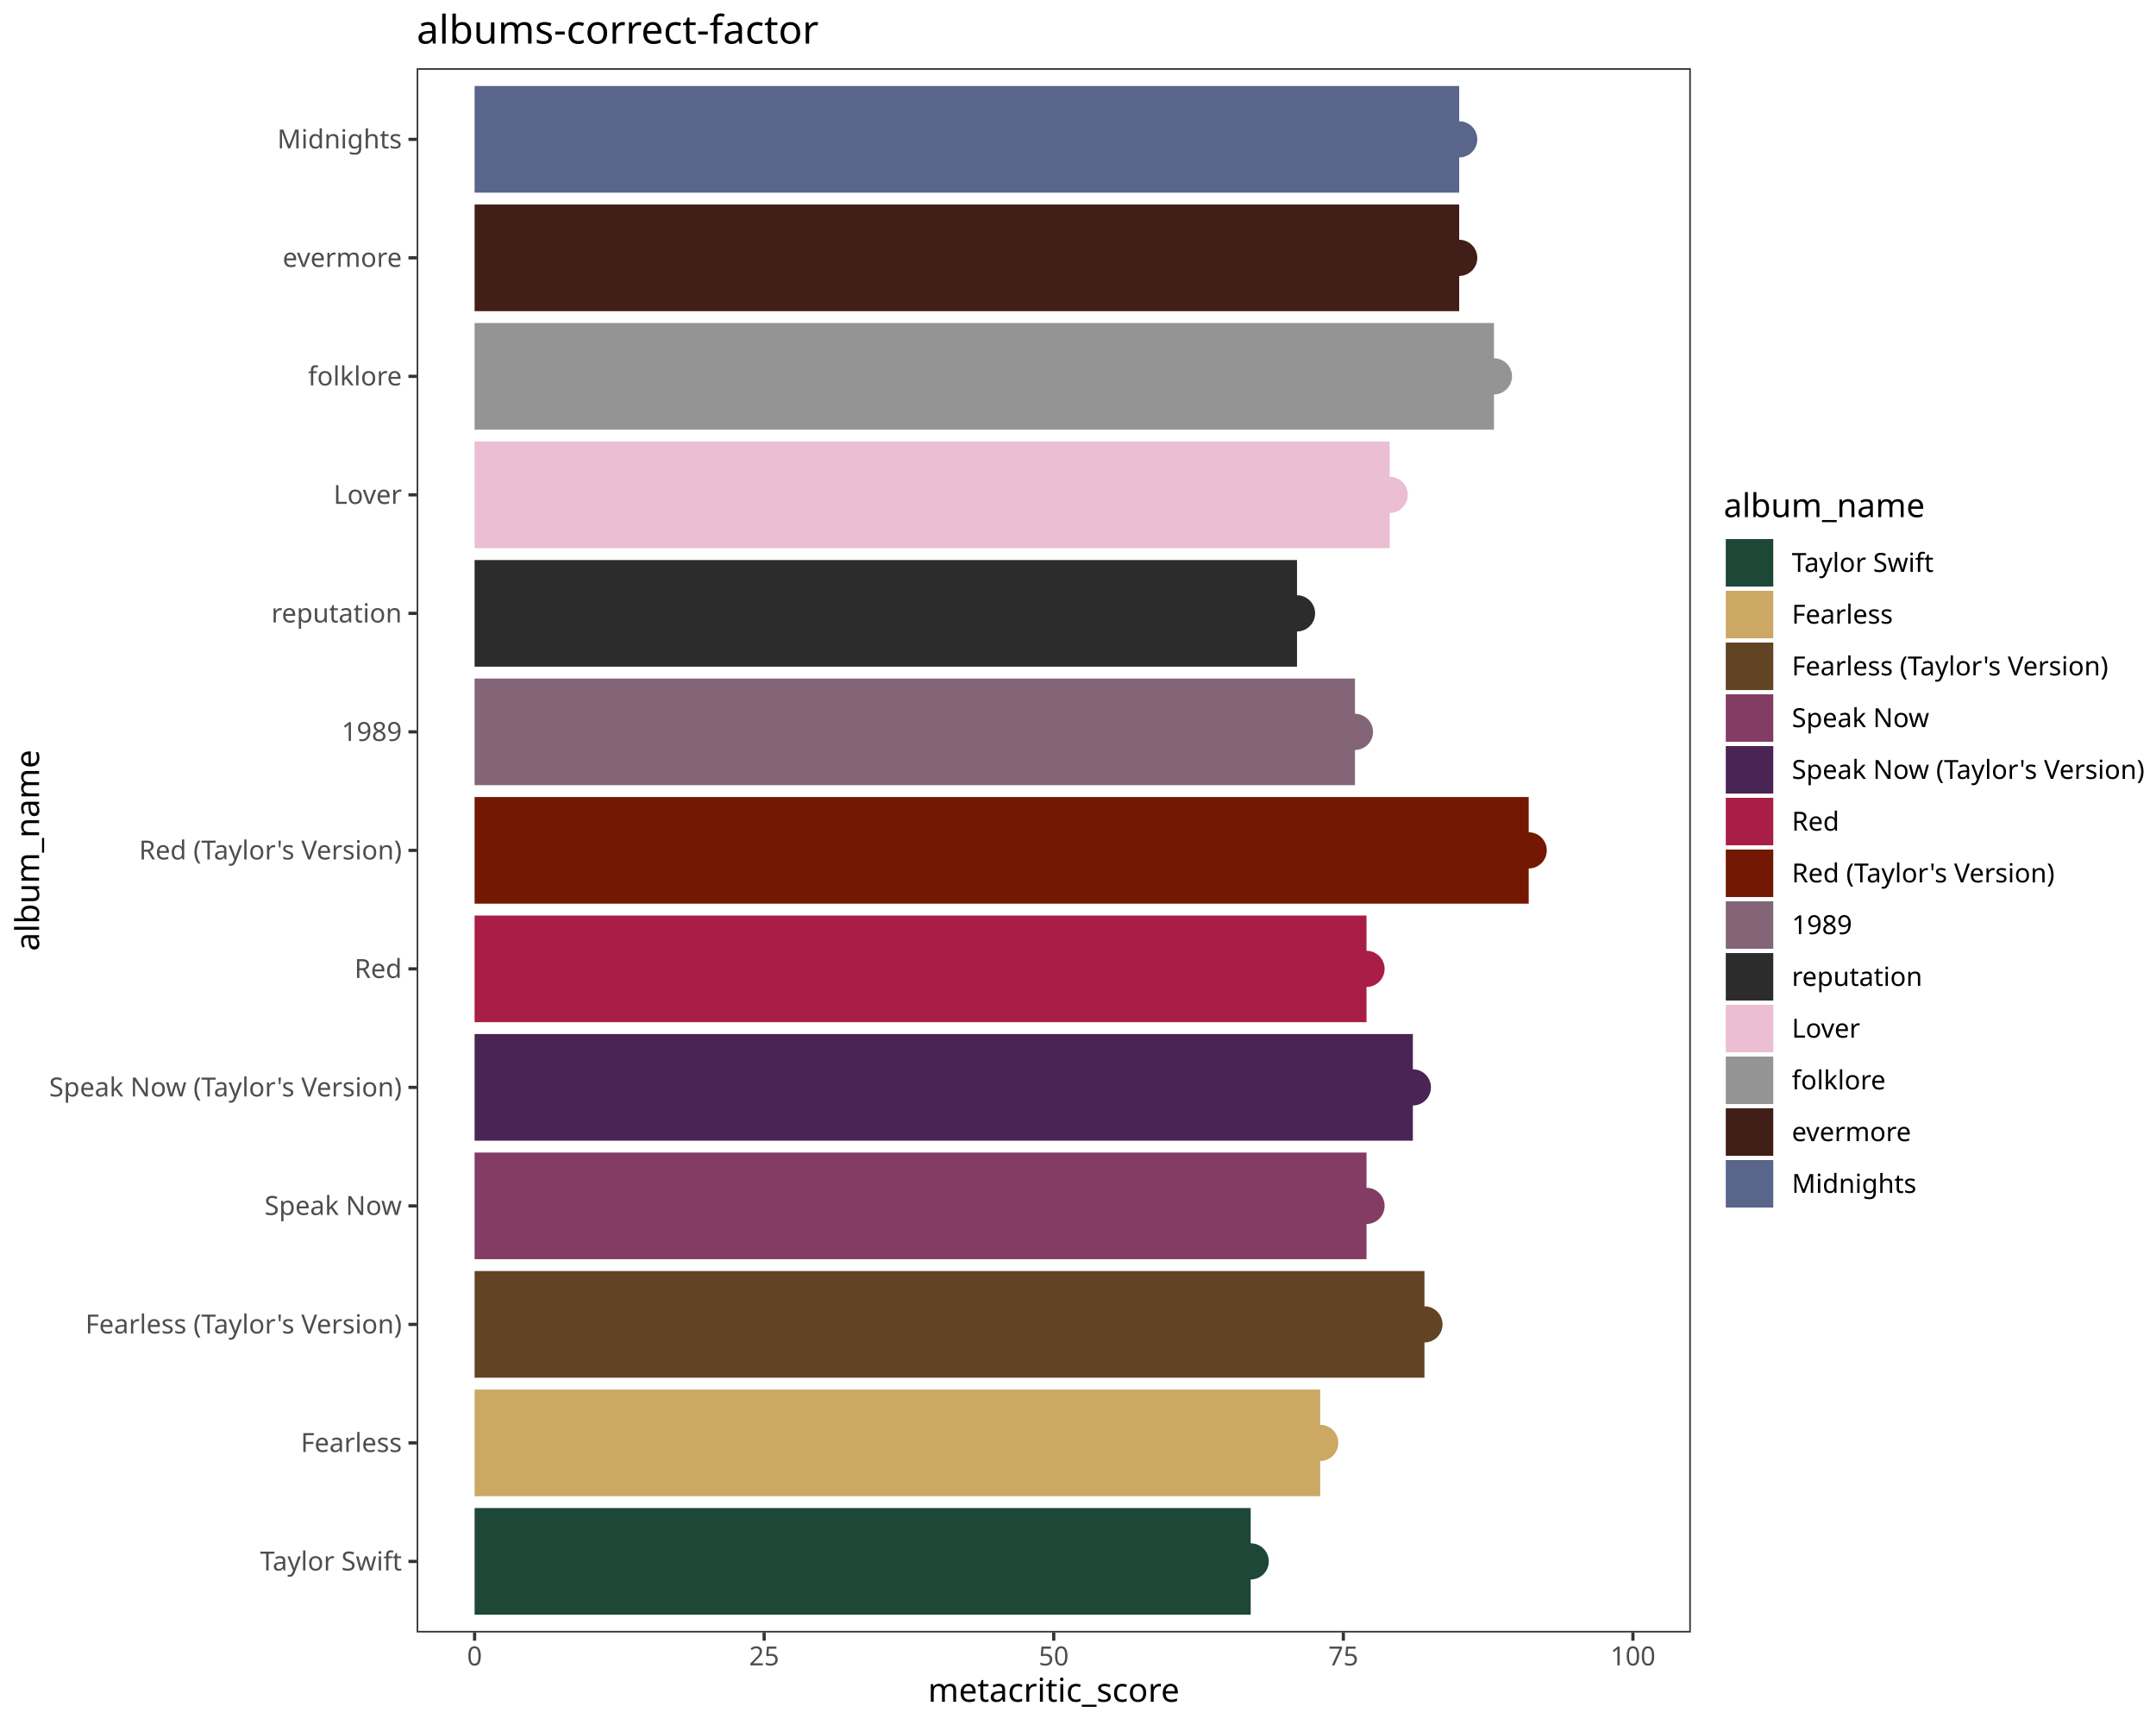
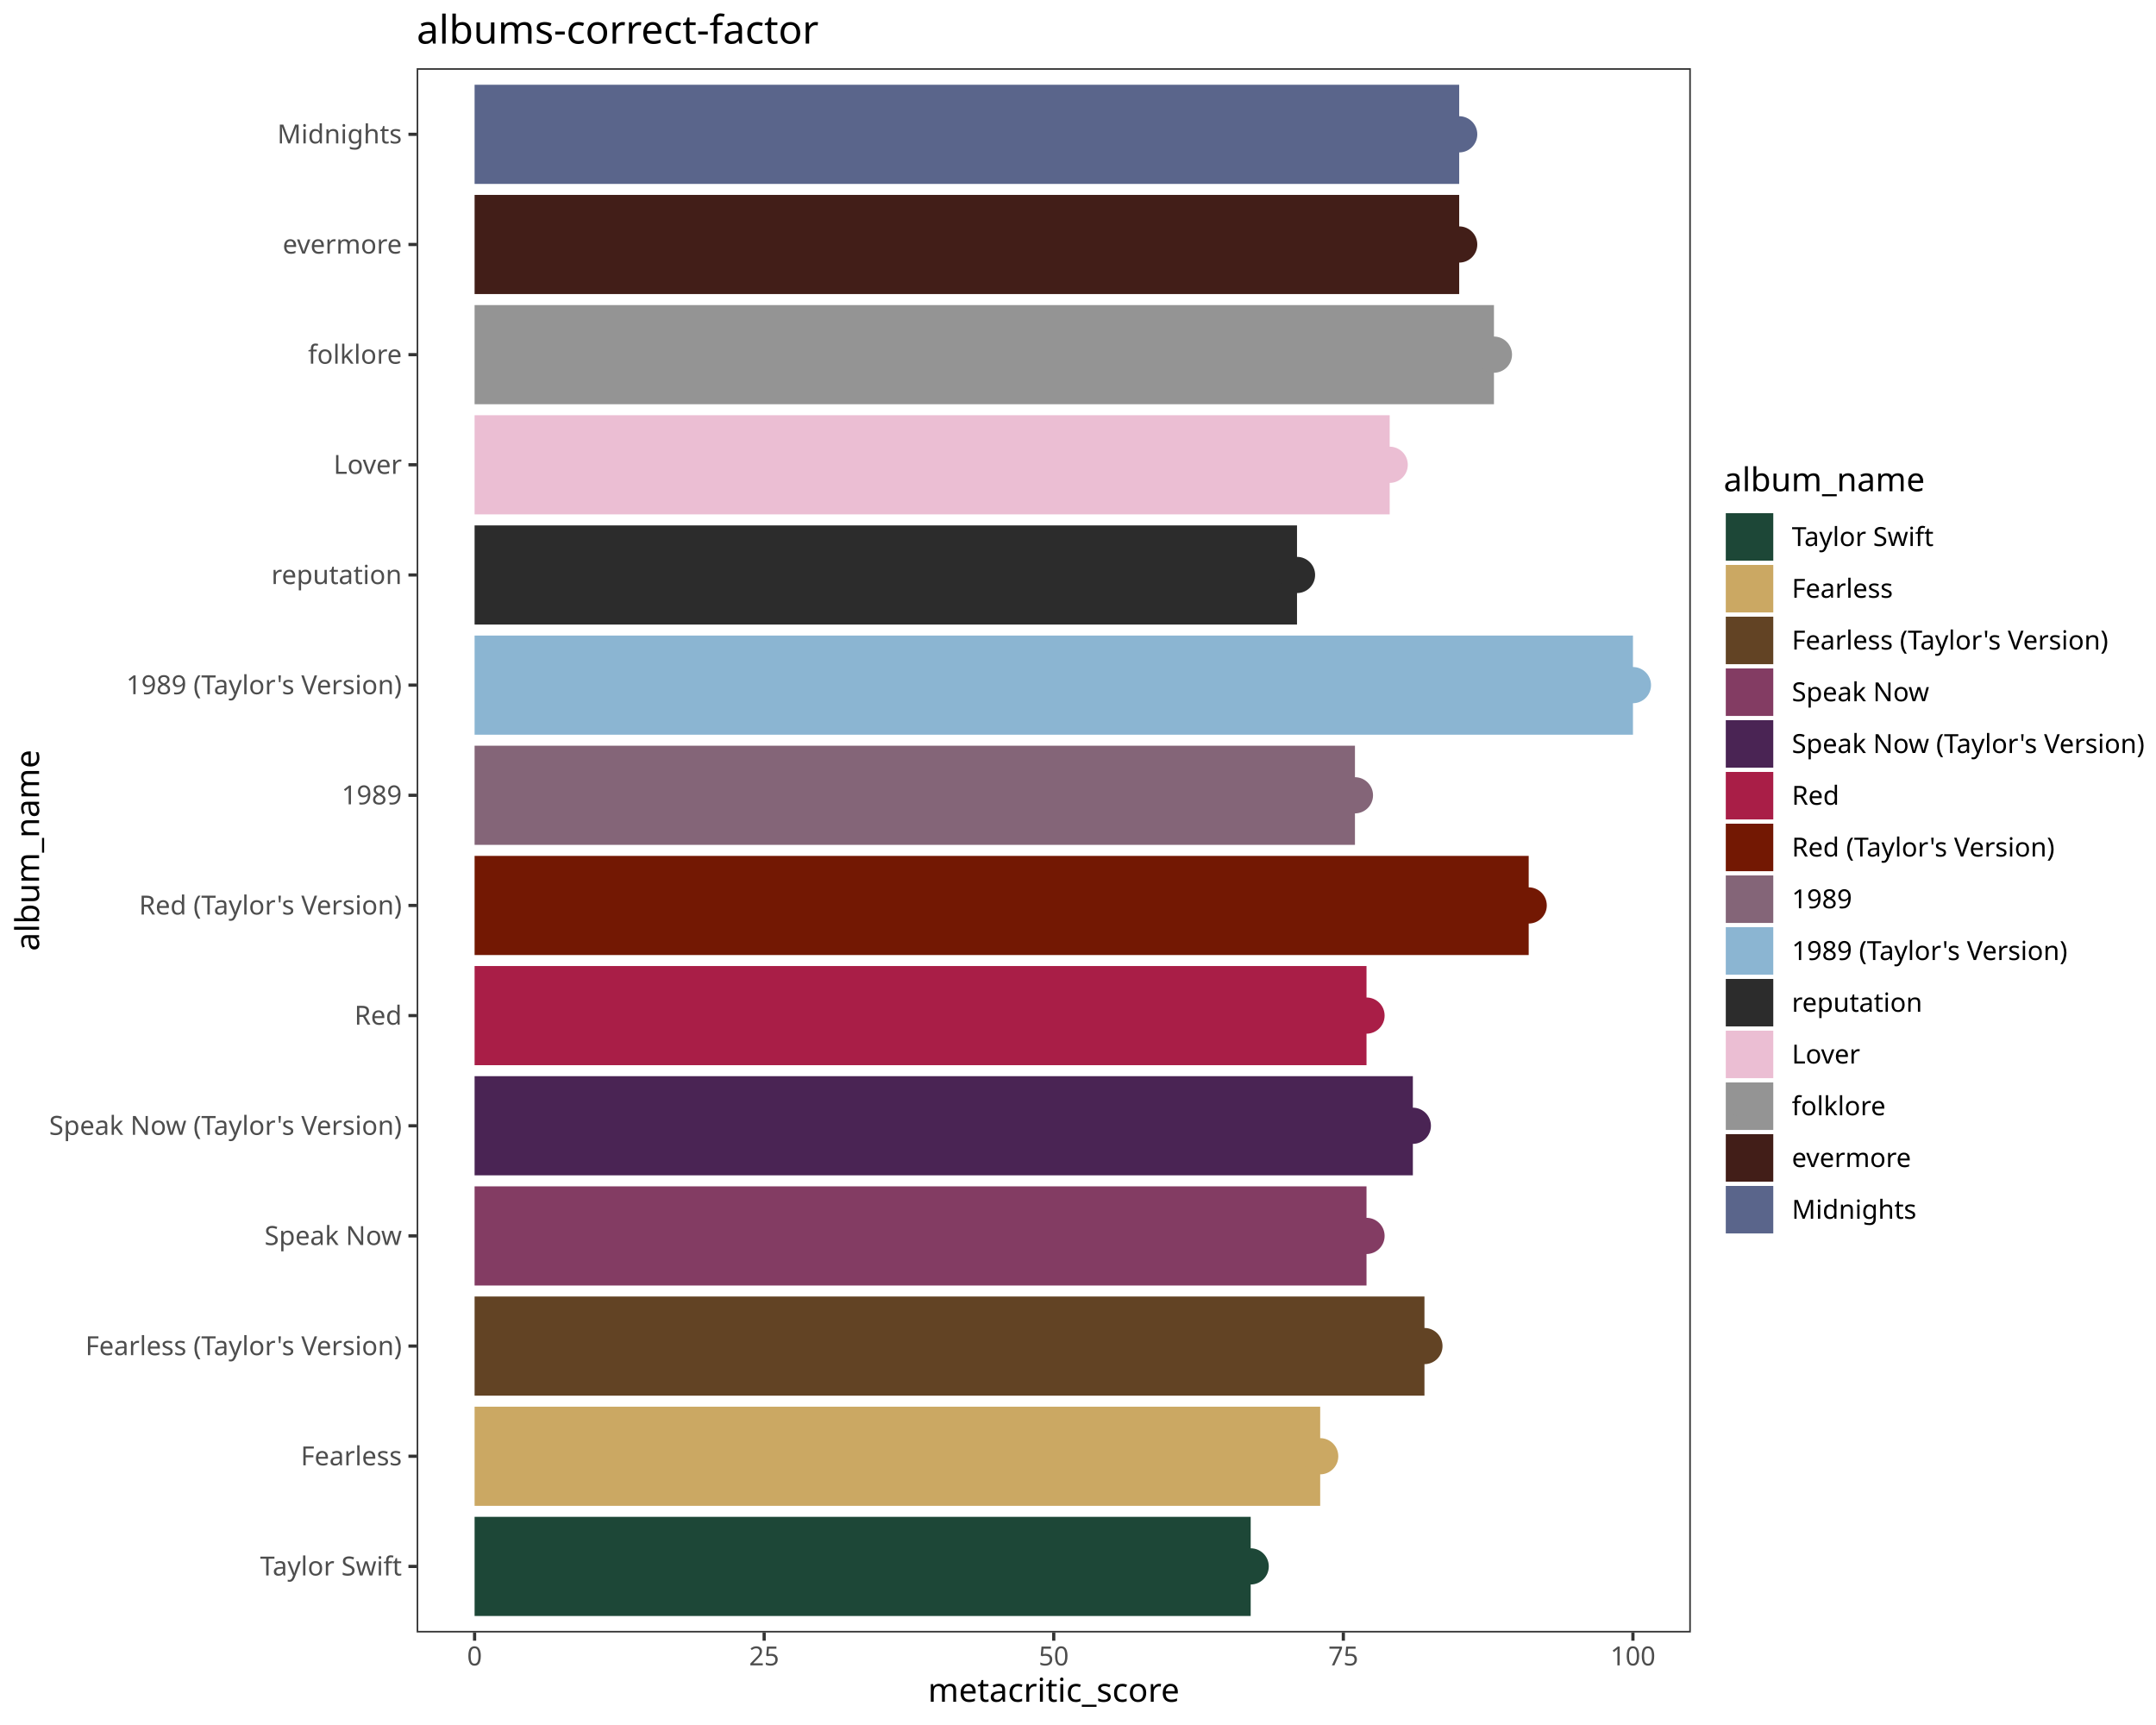
<svg xmlns="http://www.w3.org/2000/svg" class="svglite" data-engine-version="2.0" width="720.00pt" height="576.00pt" viewBox="0 0 720.00 576.00">
  <defs>
    <style type="text/css">
    .svglite line, .svglite polyline, .svglite polygon, .svglite path, .svglite rect, .svglite circle {
      fill: none;
      stroke: #000000;
      stroke-linecap: round;
      stroke-linejoin: round;
      stroke-miterlimit: 10.00;
    }
  </style>
  </defs>
  <rect width="100%" height="100%" style="stroke: none; fill: #FFFFFF;" />
  <defs>
    <clipPath id="cpMC4wMHw3MjAuMDB8MC4wMHw1NzYuMDA=">
      <rect x="0.00" y="0.00" width="720.00" height="576.00" />
    </clipPath>
  </defs>
  <g clip-path="url(#cpMC4wMHw3MjAuMDB8MC4wMHw1NzYuMDA=)">
    <rect x="0.00" y="0.00" width="720.00" height="576.00" style="stroke-width: 1.07; stroke: #FFFFFF; fill: #FFFFFF;" />
  </g>
  <defs>
    <clipPath id="cpMTM5LjE0fDU2NC42NnwyMi43OHw1NDUuMTE=">
      <rect x="139.14" y="22.78" width="425.52" height="522.33" />
    </clipPath>
  </defs>
  <g clip-path="url(#cpMTM5LjE0fDU2NC42NnwyMi43OHw1NDUuMTE=)">
    <rect x="139.14" y="22.78" width="425.52" height="522.33" style="stroke-width: 1.07; stroke: none; fill: #FFFFFF;" />
-     <rect x="158.49" y="503.56" width="259.18" height="35.61" style="stroke-width: 1.07; stroke: none; stroke-linecap: butt; stroke-linejoin: miter; fill: #1D4737;" />
-     <rect x="158.49" y="463.99" width="282.39" height="35.61" style="stroke-width: 1.07; stroke: none; stroke-linecap: butt; stroke-linejoin: miter; fill: #CBA863;" />
-     <rect x="158.49" y="384.85" width="297.86" height="35.61" style="stroke-width: 1.07; stroke: none; stroke-linecap: butt; stroke-linejoin: miter; fill: #833C63;" />
-     <rect x="158.49" y="305.71" width="297.86" height="35.61" style="stroke-width: 1.07; stroke: none; stroke-linecap: butt; stroke-linejoin: miter; fill: #A91E47;" />
-     <rect x="158.49" y="226.57" width="294.00" height="35.61" style="stroke-width: 1.07; stroke: none; stroke-linecap: butt; stroke-linejoin: miter; fill: #846578;" />
-     <rect x="158.49" y="187.00" width="274.65" height="35.61" style="stroke-width: 1.07; stroke: none; stroke-linecap: butt; stroke-linejoin: miter; fill: #2C2C2C;" />
-     <rect x="158.49" y="147.43" width="305.60" height="35.61" style="stroke-width: 1.07; stroke: none; stroke-linecap: butt; stroke-linejoin: miter; fill: #EBBED3;" />
-     <rect x="158.49" y="107.86" width="340.42" height="35.61" style="stroke-width: 1.07; stroke: none; stroke-linecap: butt; stroke-linejoin: miter; fill: #949494;" />
-     <rect x="158.49" y="68.29" width="328.81" height="35.61" style="stroke-width: 1.07; stroke: none; stroke-linecap: butt; stroke-linejoin: miter; fill: #421E18;" />
-     <rect x="158.49" y="424.42" width="317.21" height="35.61" style="stroke-width: 1.07; stroke: none; stroke-linecap: butt; stroke-linejoin: miter; fill: #624324;" />
-     <rect x="158.49" y="266.14" width="352.02" height="35.61" style="stroke-width: 1.07; stroke: none; stroke-linecap: butt; stroke-linejoin: miter; fill: #731803;" />
-     <rect x="158.49" y="28.72" width="328.81" height="35.61" style="stroke-width: 1.07; stroke: none; stroke-linecap: butt; stroke-linejoin: miter; fill: #5A658B;" />
-     <rect x="158.49" y="345.28" width="313.34" height="35.61" style="stroke-width: 1.07; stroke: none; stroke-linecap: butt; stroke-linejoin: miter; fill: #4A2454;" />
-     <circle cx="417.67" cy="521.37" r="5.69" style="stroke-width: 0.71; stroke: #1D4737; fill: #1D4737;" />
-     <circle cx="440.88" cy="481.80" r="5.69" style="stroke-width: 0.71; stroke: #CBA863; fill: #CBA863;" />
-     <circle cx="456.35" cy="402.66" r="5.69" style="stroke-width: 0.71; stroke: #833C63; fill: #833C63;" />
-     <circle cx="456.35" cy="323.52" r="5.69" style="stroke-width: 0.71; stroke: #A91E47; fill: #A91E47;" />
-     <circle cx="452.48" cy="244.38" r="5.69" style="stroke-width: 0.71; stroke: #846578; fill: #846578;" />
-     <circle cx="433.14" cy="204.81" r="5.69" style="stroke-width: 0.71; stroke: #2C2C2C; fill: #2C2C2C;" />
-     <circle cx="464.09" cy="165.24" r="5.69" style="stroke-width: 0.71; stroke: #EBBED3; fill: #EBBED3;" />
-     <circle cx="498.90" cy="125.67" r="5.69" style="stroke-width: 0.71; stroke: #949494; fill: #949494;" />
-     <circle cx="487.30" cy="86.10" r="5.69" style="stroke-width: 0.71; stroke: #421E18; fill: #421E18;" />
-     <circle cx="475.69" cy="442.23" r="5.69" style="stroke-width: 0.71; stroke: #624324; fill: #624324;" />
-     <circle cx="510.51" cy="283.95" r="5.69" style="stroke-width: 0.71; stroke: #731803; fill: #731803;" />
-     <circle cx="487.30" cy="46.53" r="5.69" style="stroke-width: 0.71; stroke: #5A658B; fill: #5A658B;" />
-     <circle cx="471.82" cy="363.09" r="5.69" style="stroke-width: 0.71; stroke: #4A2454; fill: #4A2454;" />
+     <rect x="158.49" y="506.49" width="259.18" height="33.11" style="stroke-width: 1.07; stroke: none; stroke-linecap: butt; stroke-linejoin: miter; fill: #1D4737;" />
+     <rect x="158.49" y="469.71" width="282.39" height="33.11" style="stroke-width: 1.07; stroke: none; stroke-linecap: butt; stroke-linejoin: miter; fill: #CBA863;" />
+     <rect x="158.49" y="396.14" width="297.86" height="33.11" style="stroke-width: 1.07; stroke: none; stroke-linecap: butt; stroke-linejoin: miter; fill: #833C63;" />
+     <rect x="158.49" y="322.57" width="297.86" height="33.11" style="stroke-width: 1.07; stroke: none; stroke-linecap: butt; stroke-linejoin: miter; fill: #A91E47;" />
+     <rect x="158.49" y="249.00" width="294.00" height="33.11" style="stroke-width: 1.07; stroke: none; stroke-linecap: butt; stroke-linejoin: miter; fill: #846578;" />
+     <rect x="158.49" y="175.44" width="274.65" height="33.11" style="stroke-width: 1.07; stroke: none; stroke-linecap: butt; stroke-linejoin: miter; fill: #2C2C2C;" />
+     <rect x="158.49" y="138.65" width="305.60" height="33.11" style="stroke-width: 1.07; stroke: none; stroke-linecap: butt; stroke-linejoin: miter; fill: #EBBED3;" />
+     <rect x="158.49" y="101.87" width="340.42" height="33.11" style="stroke-width: 1.07; stroke: none; stroke-linecap: butt; stroke-linejoin: miter; fill: #949494;" />
+     <rect x="158.49" y="65.08" width="328.81" height="33.11" style="stroke-width: 1.07; stroke: none; stroke-linecap: butt; stroke-linejoin: miter; fill: #421E18;" />
+     <rect x="158.49" y="432.92" width="317.21" height="33.11" style="stroke-width: 1.07; stroke: none; stroke-linecap: butt; stroke-linejoin: miter; fill: #624324;" />
+     <rect x="158.49" y="285.79" width="352.02" height="33.11" style="stroke-width: 1.07; stroke: none; stroke-linecap: butt; stroke-linejoin: miter; fill: #731803;" />
+     <rect x="158.49" y="28.30" width="328.81" height="33.11" style="stroke-width: 1.07; stroke: none; stroke-linecap: butt; stroke-linejoin: miter; fill: #5A658B;" />
+     <rect x="158.49" y="359.35" width="313.34" height="33.11" style="stroke-width: 1.07; stroke: none; stroke-linecap: butt; stroke-linejoin: miter; fill: #4A2454;" />
+     <rect x="158.49" y="212.22" width="386.84" height="33.11" style="stroke-width: 1.07; stroke: none; stroke-linecap: butt; stroke-linejoin: miter; fill: #8BB5D2;" />
+     <circle cx="417.67" cy="523.04" r="5.69" style="stroke-width: 0.71; stroke: #1D4737; fill: #1D4737;" />
+     <circle cx="440.88" cy="486.26" r="5.69" style="stroke-width: 0.71; stroke: #CBA863; fill: #CBA863;" />
+     <circle cx="456.35" cy="412.69" r="5.69" style="stroke-width: 0.71; stroke: #833C63; fill: #833C63;" />
+     <circle cx="456.35" cy="339.12" r="5.69" style="stroke-width: 0.71; stroke: #A91E47; fill: #A91E47;" />
+     <circle cx="452.48" cy="265.56" r="5.69" style="stroke-width: 0.71; stroke: #846578; fill: #846578;" />
+     <circle cx="433.14" cy="191.99" r="5.69" style="stroke-width: 0.71; stroke: #2C2C2C; fill: #2C2C2C;" />
+     <circle cx="464.09" cy="155.20" r="5.69" style="stroke-width: 0.71; stroke: #EBBED3; fill: #EBBED3;" />
+     <circle cx="498.90" cy="118.42" r="5.69" style="stroke-width: 0.71; stroke: #949494; fill: #949494;" />
+     <circle cx="487.30" cy="81.64" r="5.69" style="stroke-width: 0.71; stroke: #421E18; fill: #421E18;" />
+     <circle cx="475.69" cy="449.47" r="5.69" style="stroke-width: 0.71; stroke: #624324; fill: #624324;" />
+     <circle cx="510.51" cy="302.34" r="5.69" style="stroke-width: 0.71; stroke: #731803; fill: #731803;" />
+     <circle cx="487.30" cy="44.85" r="5.69" style="stroke-width: 0.71; stroke: #5A658B; fill: #5A658B;" />
+     <circle cx="471.82" cy="375.91" r="5.69" style="stroke-width: 0.71; stroke: #4A2454; fill: #4A2454;" />
+     <circle cx="545.32" cy="228.77" r="5.69" style="stroke-width: 0.71; stroke: #8BB5D2; fill: #8BB5D2;" />
    <rect x="139.14" y="22.78" width="425.52" height="522.33" style="stroke-width: 1.07; stroke: #333333;" />
  </g>
  <g clip-path="url(#cpMC4wMHw3MjAuMDB8MC4wMHw1NzYuMDA=)">
-     <text x="134.21" y="524.40" text-anchor="end" style="font-size: 8.80px; fill: #4D4D4D; font-family: sans;" textLength="45.97px" lengthAdjust="spacingAndGlyphs">Taylor Swift</text>
-     <text x="134.21" y="484.83" text-anchor="end" style="font-size: 8.80px; fill: #4D4D4D; font-family: sans;" textLength="33.75px" lengthAdjust="spacingAndGlyphs">Fearless</text>
-     <text x="134.21" y="445.26" text-anchor="end" style="font-size: 8.80px; fill: #4D4D4D; font-family: sans;" textLength="104.88px" lengthAdjust="spacingAndGlyphs">Fearless (Taylor's Version)</text>
-     <text x="134.21" y="405.69" text-anchor="end" style="font-size: 8.80px; fill: #4D4D4D; font-family: sans;" textLength="45.01px" lengthAdjust="spacingAndGlyphs">Speak Now</text>
-     <text x="134.21" y="366.12" text-anchor="end" style="font-size: 8.80px; fill: #4D4D4D; font-family: sans;" textLength="116.14px" lengthAdjust="spacingAndGlyphs">Speak Now (Taylor's Version)</text>
-     <text x="134.21" y="326.55" text-anchor="end" style="font-size: 8.80px; fill: #4D4D4D; font-family: sans;" textLength="16.15px" lengthAdjust="spacingAndGlyphs">Red</text>
-     <text x="134.21" y="286.98" text-anchor="end" style="font-size: 8.80px; fill: #4D4D4D; font-family: sans;" textLength="87.27px" lengthAdjust="spacingAndGlyphs">Red (Taylor's Version)</text>
-     <text x="134.21" y="247.41" text-anchor="end" style="font-size: 8.80px; fill: #4D4D4D; font-family: sans;" textLength="19.58px" lengthAdjust="spacingAndGlyphs">1989</text>
-     <text x="134.21" y="207.84" text-anchor="end" style="font-size: 8.80px; fill: #4D4D4D; font-family: sans;" textLength="39.14px" lengthAdjust="spacingAndGlyphs">reputation</text>
-     <text x="134.21" y="168.26" text-anchor="end" style="font-size: 8.80px; fill: #4D4D4D; font-family: sans;" textLength="22.02px" lengthAdjust="spacingAndGlyphs">Lover</text>
-     <text x="134.21" y="128.69" text-anchor="end" style="font-size: 8.80px; fill: #4D4D4D; font-family: sans;" textLength="28.37px" lengthAdjust="spacingAndGlyphs">folklore</text>
-     <text x="134.21" y="89.12" text-anchor="end" style="font-size: 8.80px; fill: #4D4D4D; font-family: sans;" textLength="37.18px" lengthAdjust="spacingAndGlyphs">evermore</text>
-     <text x="134.21" y="49.55" text-anchor="end" style="font-size: 8.80px; fill: #4D4D4D; font-family: sans;" textLength="37.67px" lengthAdjust="spacingAndGlyphs">Midnights</text>
-     <polyline points="136.40,521.37 139.14,521.37 " style="stroke-width: 1.07; stroke: #333333; stroke-linecap: butt;" />
-     <polyline points="136.40,481.80 139.14,481.80 " style="stroke-width: 1.07; stroke: #333333; stroke-linecap: butt;" />
-     <polyline points="136.40,442.23 139.14,442.23 " style="stroke-width: 1.07; stroke: #333333; stroke-linecap: butt;" />
-     <polyline points="136.40,402.66 139.14,402.66 " style="stroke-width: 1.07; stroke: #333333; stroke-linecap: butt;" />
-     <polyline points="136.40,363.09 139.14,363.09 " style="stroke-width: 1.07; stroke: #333333; stroke-linecap: butt;" />
-     <polyline points="136.40,323.52 139.14,323.52 " style="stroke-width: 1.07; stroke: #333333; stroke-linecap: butt;" />
-     <polyline points="136.40,283.95 139.14,283.95 " style="stroke-width: 1.07; stroke: #333333; stroke-linecap: butt;" />
-     <polyline points="136.40,244.38 139.14,244.38 " style="stroke-width: 1.07; stroke: #333333; stroke-linecap: butt;" />
-     <polyline points="136.40,204.81 139.14,204.81 " style="stroke-width: 1.07; stroke: #333333; stroke-linecap: butt;" />
-     <polyline points="136.40,165.24 139.14,165.24 " style="stroke-width: 1.07; stroke: #333333; stroke-linecap: butt;" />
-     <polyline points="136.40,125.67 139.14,125.67 " style="stroke-width: 1.07; stroke: #333333; stroke-linecap: butt;" />
-     <polyline points="136.40,86.10 139.14,86.10 " style="stroke-width: 1.07; stroke: #333333; stroke-linecap: butt;" />
-     <polyline points="136.40,46.53 139.14,46.53 " style="stroke-width: 1.07; stroke: #333333; stroke-linecap: butt;" />
+     <text x="134.21" y="526.07" text-anchor="end" style="font-size: 8.80px; fill: #4D4D4D; font-family: sans;" textLength="45.97px" lengthAdjust="spacingAndGlyphs">Taylor Swift</text>
+     <text x="134.21" y="489.29" text-anchor="end" style="font-size: 8.80px; fill: #4D4D4D; font-family: sans;" textLength="33.75px" lengthAdjust="spacingAndGlyphs">Fearless</text>
+     <text x="134.21" y="452.50" text-anchor="end" style="font-size: 8.80px; fill: #4D4D4D; font-family: sans;" textLength="104.88px" lengthAdjust="spacingAndGlyphs">Fearless (Taylor's Version)</text>
+     <text x="134.21" y="415.72" text-anchor="end" style="font-size: 8.80px; fill: #4D4D4D; font-family: sans;" textLength="45.01px" lengthAdjust="spacingAndGlyphs">Speak Now</text>
+     <text x="134.21" y="378.94" text-anchor="end" style="font-size: 8.80px; fill: #4D4D4D; font-family: sans;" textLength="116.14px" lengthAdjust="spacingAndGlyphs">Speak Now (Taylor's Version)</text>
+     <text x="134.21" y="342.15" text-anchor="end" style="font-size: 8.80px; fill: #4D4D4D; font-family: sans;" textLength="16.15px" lengthAdjust="spacingAndGlyphs">Red</text>
+     <text x="134.21" y="305.37" text-anchor="end" style="font-size: 8.80px; fill: #4D4D4D; font-family: sans;" textLength="87.27px" lengthAdjust="spacingAndGlyphs">Red (Taylor's Version)</text>
+     <text x="134.21" y="268.58" text-anchor="end" style="font-size: 8.80px; fill: #4D4D4D; font-family: sans;" textLength="19.58px" lengthAdjust="spacingAndGlyphs">1989</text>
+     <text x="134.21" y="231.80" text-anchor="end" style="font-size: 8.80px; fill: #4D4D4D; font-family: sans;" textLength="90.71px" lengthAdjust="spacingAndGlyphs">1989 (Taylor's Version)</text>
+     <text x="134.21" y="195.02" text-anchor="end" style="font-size: 8.80px; fill: #4D4D4D; font-family: sans;" textLength="39.14px" lengthAdjust="spacingAndGlyphs">reputation</text>
+     <text x="134.21" y="158.23" text-anchor="end" style="font-size: 8.80px; fill: #4D4D4D; font-family: sans;" textLength="22.02px" lengthAdjust="spacingAndGlyphs">Lover</text>
+     <text x="134.21" y="121.45" text-anchor="end" style="font-size: 8.80px; fill: #4D4D4D; font-family: sans;" textLength="28.37px" lengthAdjust="spacingAndGlyphs">folklore</text>
+     <text x="134.21" y="84.67" text-anchor="end" style="font-size: 8.80px; fill: #4D4D4D; font-family: sans;" textLength="37.18px" lengthAdjust="spacingAndGlyphs">evermore</text>
+     <text x="134.21" y="47.88" text-anchor="end" style="font-size: 8.80px; fill: #4D4D4D; font-family: sans;" textLength="37.67px" lengthAdjust="spacingAndGlyphs">Midnights</text>
+     <polyline points="136.40,523.04 139.14,523.04 " style="stroke-width: 1.07; stroke: #333333; stroke-linecap: butt;" />
+     <polyline points="136.40,486.26 139.14,486.26 " style="stroke-width: 1.07; stroke: #333333; stroke-linecap: butt;" />
+     <polyline points="136.40,449.47 139.14,449.47 " style="stroke-width: 1.07; stroke: #333333; stroke-linecap: butt;" />
+     <polyline points="136.40,412.69 139.14,412.69 " style="stroke-width: 1.07; stroke: #333333; stroke-linecap: butt;" />
+     <polyline points="136.40,375.91 139.14,375.91 " style="stroke-width: 1.07; stroke: #333333; stroke-linecap: butt;" />
+     <polyline points="136.40,339.12 139.14,339.12 " style="stroke-width: 1.07; stroke: #333333; stroke-linecap: butt;" />
+     <polyline points="136.40,302.34 139.14,302.34 " style="stroke-width: 1.07; stroke: #333333; stroke-linecap: butt;" />
+     <polyline points="136.40,265.56 139.14,265.56 " style="stroke-width: 1.07; stroke: #333333; stroke-linecap: butt;" />
+     <polyline points="136.40,228.77 139.14,228.77 " style="stroke-width: 1.07; stroke: #333333; stroke-linecap: butt;" />
+     <polyline points="136.40,191.99 139.14,191.99 " style="stroke-width: 1.07; stroke: #333333; stroke-linecap: butt;" />
+     <polyline points="136.40,155.20 139.14,155.20 " style="stroke-width: 1.07; stroke: #333333; stroke-linecap: butt;" />
+     <polyline points="136.40,118.42 139.14,118.42 " style="stroke-width: 1.07; stroke: #333333; stroke-linecap: butt;" />
+     <polyline points="136.40,81.64 139.14,81.64 " style="stroke-width: 1.07; stroke: #333333; stroke-linecap: butt;" />
+     <polyline points="136.40,44.85 139.14,44.85 " style="stroke-width: 1.07; stroke: #333333; stroke-linecap: butt;" />
    <polyline points="158.49,547.85 158.49,545.11 " style="stroke-width: 1.07; stroke: #333333; stroke-linecap: butt;" />
    <polyline points="255.19,547.85 255.19,545.11 " style="stroke-width: 1.07; stroke: #333333; stroke-linecap: butt;" />
    <polyline points="351.90,547.85 351.90,545.11 " style="stroke-width: 1.07; stroke: #333333; stroke-linecap: butt;" />
    <polyline points="448.61,547.85 448.61,545.11 " style="stroke-width: 1.07; stroke: #333333; stroke-linecap: butt;" />
    <polyline points="545.32,547.85 545.32,545.11 " style="stroke-width: 1.07; stroke: #333333; stroke-linecap: butt;" />
    <text x="158.49" y="556.10" text-anchor="middle" style="font-size: 8.80px; fill: #4D4D4D; font-family: sans;" textLength="4.89px" lengthAdjust="spacingAndGlyphs">0</text>
    <text x="255.19" y="556.10" text-anchor="middle" style="font-size: 8.80px; fill: #4D4D4D; font-family: sans;" textLength="9.79px" lengthAdjust="spacingAndGlyphs">25</text>
    <text x="351.90" y="556.10" text-anchor="middle" style="font-size: 8.80px; fill: #4D4D4D; font-family: sans;" textLength="9.79px" lengthAdjust="spacingAndGlyphs">50</text>
    <text x="448.61" y="556.10" text-anchor="middle" style="font-size: 8.80px; fill: #4D4D4D; font-family: sans;" textLength="9.79px" lengthAdjust="spacingAndGlyphs">75</text>
    <text x="545.32" y="556.10" text-anchor="middle" style="font-size: 8.80px; fill: #4D4D4D; font-family: sans;" textLength="14.68px" lengthAdjust="spacingAndGlyphs">100</text>
    <text x="351.90" y="568.24" text-anchor="middle" style="font-size: 11.00px; font-family: sans;" textLength="80.10px" lengthAdjust="spacingAndGlyphs">metacritic_score</text>
    <text transform="translate(13.05,283.95) rotate(-90)" text-anchor="middle" style="font-size: 11.00px; font-family: sans;" textLength="63.60px" lengthAdjust="spacingAndGlyphs">album_name</text>
-     <rect x="575.62" y="163.96" width="138.90" height="239.97" style="stroke-width: 1.07; stroke: none; fill: #FFFFFF;" />
-     <text x="575.62" y="172.67" style="font-size: 11.00px; font-family: sans;" textLength="63.60px" lengthAdjust="spacingAndGlyphs">album_name</text>
-     <rect x="575.62" y="179.29" width="17.28" height="17.28" style="stroke-width: 1.07; stroke: none; fill: #FFFFFF;" />
-     <rect x="576.33" y="180.00" width="15.86" height="15.86" style="stroke-width: 1.07; stroke: none; stroke-linecap: butt; stroke-linejoin: miter; fill: #1D4737;" />
-     <circle cx="584.26" cy="187.93" r="5.69" style="stroke-width: 0.71; stroke: #1D4737; fill: #1D4737;" />
-     <rect x="575.62" y="196.57" width="17.28" height="17.28" style="stroke-width: 1.07; stroke: none; fill: #FFFFFF;" />
-     <rect x="576.33" y="197.28" width="15.86" height="15.86" style="stroke-width: 1.07; stroke: none; stroke-linecap: butt; stroke-linejoin: miter; fill: #CBA863;" />
-     <circle cx="584.26" cy="205.21" r="5.69" style="stroke-width: 0.71; stroke: #CBA863; fill: #CBA863;" />
-     <rect x="575.62" y="213.85" width="17.28" height="17.28" style="stroke-width: 1.07; stroke: none; fill: #FFFFFF;" />
-     <rect x="576.33" y="214.56" width="15.86" height="15.86" style="stroke-width: 1.07; stroke: none; stroke-linecap: butt; stroke-linejoin: miter; fill: #624324;" />
-     <circle cx="584.26" cy="222.49" r="5.69" style="stroke-width: 0.71; stroke: #624324; fill: #624324;" />
-     <rect x="575.62" y="231.13" width="17.28" height="17.28" style="stroke-width: 1.07; stroke: none; fill: #FFFFFF;" />
-     <rect x="576.33" y="231.84" width="15.86" height="15.86" style="stroke-width: 1.07; stroke: none; stroke-linecap: butt; stroke-linejoin: miter; fill: #833C63;" />
-     <circle cx="584.26" cy="239.77" r="5.69" style="stroke-width: 0.71; stroke: #833C63; fill: #833C63;" />
-     <rect x="575.62" y="248.41" width="17.28" height="17.28" style="stroke-width: 1.07; stroke: none; fill: #FFFFFF;" />
-     <rect x="576.33" y="249.12" width="15.86" height="15.86" style="stroke-width: 1.07; stroke: none; stroke-linecap: butt; stroke-linejoin: miter; fill: #4A2454;" />
-     <circle cx="584.26" cy="257.05" r="5.69" style="stroke-width: 0.71; stroke: #4A2454; fill: #4A2454;" />
-     <rect x="575.62" y="265.69" width="17.28" height="17.28" style="stroke-width: 1.07; stroke: none; fill: #FFFFFF;" />
-     <rect x="576.33" y="266.40" width="15.86" height="15.86" style="stroke-width: 1.07; stroke: none; stroke-linecap: butt; stroke-linejoin: miter; fill: #A91E47;" />
-     <circle cx="584.26" cy="274.33" r="5.69" style="stroke-width: 0.71; stroke: #A91E47; fill: #A91E47;" />
-     <rect x="575.62" y="282.97" width="17.28" height="17.28" style="stroke-width: 1.07; stroke: none; fill: #FFFFFF;" />
-     <rect x="576.33" y="283.68" width="15.86" height="15.86" style="stroke-width: 1.07; stroke: none; stroke-linecap: butt; stroke-linejoin: miter; fill: #731803;" />
-     <circle cx="584.26" cy="291.61" r="5.69" style="stroke-width: 0.71; stroke: #731803; fill: #731803;" />
-     <rect x="575.62" y="300.25" width="17.28" height="17.28" style="stroke-width: 1.07; stroke: none; fill: #FFFFFF;" />
-     <rect x="576.33" y="300.96" width="15.86" height="15.86" style="stroke-width: 1.07; stroke: none; stroke-linecap: butt; stroke-linejoin: miter; fill: #846578;" />
-     <circle cx="584.26" cy="308.89" r="5.69" style="stroke-width: 0.71; stroke: #846578; fill: #846578;" />
-     <rect x="575.62" y="317.53" width="17.28" height="17.28" style="stroke-width: 1.07; stroke: none; fill: #FFFFFF;" />
-     <rect x="576.33" y="318.24" width="15.86" height="15.86" style="stroke-width: 1.07; stroke: none; stroke-linecap: butt; stroke-linejoin: miter; fill: #2C2C2C;" />
-     <circle cx="584.26" cy="326.17" r="5.69" style="stroke-width: 0.71; stroke: #2C2C2C; fill: #2C2C2C;" />
-     <rect x="575.62" y="334.81" width="17.28" height="17.28" style="stroke-width: 1.07; stroke: none; fill: #FFFFFF;" />
-     <rect x="576.33" y="335.52" width="15.86" height="15.86" style="stroke-width: 1.07; stroke: none; stroke-linecap: butt; stroke-linejoin: miter; fill: #EBBED3;" />
-     <circle cx="584.26" cy="343.45" r="5.69" style="stroke-width: 0.71; stroke: #EBBED3; fill: #EBBED3;" />
-     <rect x="575.62" y="352.09" width="17.28" height="17.28" style="stroke-width: 1.07; stroke: none; fill: #FFFFFF;" />
-     <rect x="576.33" y="352.80" width="15.86" height="15.86" style="stroke-width: 1.07; stroke: none; stroke-linecap: butt; stroke-linejoin: miter; fill: #949494;" />
-     <circle cx="584.26" cy="360.73" r="5.69" style="stroke-width: 0.71; stroke: #949494; fill: #949494;" />
-     <rect x="575.62" y="369.37" width="17.28" height="17.28" style="stroke-width: 1.07; stroke: none; fill: #FFFFFF;" />
-     <rect x="576.33" y="370.08" width="15.86" height="15.86" style="stroke-width: 1.07; stroke: none; stroke-linecap: butt; stroke-linejoin: miter; fill: #421E18;" />
-     <circle cx="584.26" cy="378.01" r="5.69" style="stroke-width: 0.71; stroke: #421E18; fill: #421E18;" />
-     <rect x="575.62" y="386.65" width="17.28" height="17.28" style="stroke-width: 1.07; stroke: none; fill: #FFFFFF;" />
-     <rect x="576.33" y="387.36" width="15.86" height="15.86" style="stroke-width: 1.07; stroke: none; stroke-linecap: butt; stroke-linejoin: miter; fill: #5A658B;" />
-     <circle cx="584.26" cy="395.29" r="5.69" style="stroke-width: 0.71; stroke: #5A658B; fill: #5A658B;" />
-     <text x="598.38" y="190.96" style="font-size: 8.80px; font-family: sans;" textLength="45.97px" lengthAdjust="spacingAndGlyphs">Taylor Swift</text>
-     <text x="598.38" y="208.24" style="font-size: 8.80px; font-family: sans;" textLength="33.75px" lengthAdjust="spacingAndGlyphs">Fearless</text>
-     <text x="598.38" y="225.52" style="font-size: 8.80px; font-family: sans;" textLength="104.88px" lengthAdjust="spacingAndGlyphs">Fearless (Taylor's Version)</text>
-     <text x="598.38" y="242.80" style="font-size: 8.80px; font-family: sans;" textLength="45.01px" lengthAdjust="spacingAndGlyphs">Speak Now</text>
-     <text x="598.38" y="260.08" style="font-size: 8.80px; font-family: sans;" textLength="116.14px" lengthAdjust="spacingAndGlyphs">Speak Now (Taylor's Version)</text>
-     <text x="598.38" y="277.36" style="font-size: 8.80px; font-family: sans;" textLength="16.15px" lengthAdjust="spacingAndGlyphs">Red</text>
-     <text x="598.38" y="294.64" style="font-size: 8.80px; font-family: sans;" textLength="87.27px" lengthAdjust="spacingAndGlyphs">Red (Taylor's Version)</text>
-     <text x="598.38" y="311.92" style="font-size: 8.80px; font-family: sans;" textLength="19.58px" lengthAdjust="spacingAndGlyphs">1989</text>
-     <text x="598.38" y="329.20" style="font-size: 8.80px; font-family: sans;" textLength="39.14px" lengthAdjust="spacingAndGlyphs">reputation</text>
-     <text x="598.38" y="346.48" style="font-size: 8.80px; font-family: sans;" textLength="22.02px" lengthAdjust="spacingAndGlyphs">Lover</text>
-     <text x="598.38" y="363.76" style="font-size: 8.80px; font-family: sans;" textLength="28.37px" lengthAdjust="spacingAndGlyphs">folklore</text>
-     <text x="598.38" y="381.04" style="font-size: 8.80px; font-family: sans;" textLength="37.18px" lengthAdjust="spacingAndGlyphs">evermore</text>
-     <text x="598.38" y="398.32" style="font-size: 8.80px; font-family: sans;" textLength="37.67px" lengthAdjust="spacingAndGlyphs">Midnights</text>
+     <rect x="575.62" y="155.32" width="138.90" height="257.25" style="stroke-width: 1.07; stroke: none; fill: #FFFFFF;" />
+     <text x="575.62" y="164.03" style="font-size: 11.00px; font-family: sans;" textLength="63.60px" lengthAdjust="spacingAndGlyphs">album_name</text>
+     <rect x="575.62" y="170.65" width="17.28" height="17.28" style="stroke-width: 1.07; stroke: none; fill: #FFFFFF;" />
+     <rect x="576.33" y="171.36" width="15.86" height="15.86" style="stroke-width: 1.07; stroke: none; stroke-linecap: butt; stroke-linejoin: miter; fill: #1D4737;" />
+     <circle cx="584.26" cy="179.29" r="5.69" style="stroke-width: 0.71; stroke: #1D4737; fill: #1D4737;" />
+     <rect x="575.62" y="187.93" width="17.28" height="17.28" style="stroke-width: 1.07; stroke: none; fill: #FFFFFF;" />
+     <rect x="576.33" y="188.64" width="15.86" height="15.86" style="stroke-width: 1.07; stroke: none; stroke-linecap: butt; stroke-linejoin: miter; fill: #CBA863;" />
+     <circle cx="584.26" cy="196.57" r="5.69" style="stroke-width: 0.71; stroke: #CBA863; fill: #CBA863;" />
+     <rect x="575.62" y="205.21" width="17.28" height="17.28" style="stroke-width: 1.07; stroke: none; fill: #FFFFFF;" />
+     <rect x="576.33" y="205.92" width="15.86" height="15.86" style="stroke-width: 1.07; stroke: none; stroke-linecap: butt; stroke-linejoin: miter; fill: #624324;" />
+     <circle cx="584.26" cy="213.85" r="5.69" style="stroke-width: 0.71; stroke: #624324; fill: #624324;" />
+     <rect x="575.62" y="222.49" width="17.28" height="17.28" style="stroke-width: 1.07; stroke: none; fill: #FFFFFF;" />
+     <rect x="576.33" y="223.20" width="15.86" height="15.86" style="stroke-width: 1.07; stroke: none; stroke-linecap: butt; stroke-linejoin: miter; fill: #833C63;" />
+     <circle cx="584.26" cy="231.13" r="5.69" style="stroke-width: 0.71; stroke: #833C63; fill: #833C63;" />
+     <rect x="575.62" y="239.77" width="17.28" height="17.28" style="stroke-width: 1.07; stroke: none; fill: #FFFFFF;" />
+     <rect x="576.33" y="240.48" width="15.86" height="15.86" style="stroke-width: 1.07; stroke: none; stroke-linecap: butt; stroke-linejoin: miter; fill: #4A2454;" />
+     <circle cx="584.26" cy="248.41" r="5.69" style="stroke-width: 0.71; stroke: #4A2454; fill: #4A2454;" />
+     <rect x="575.62" y="257.05" width="17.28" height="17.28" style="stroke-width: 1.07; stroke: none; fill: #FFFFFF;" />
+     <rect x="576.33" y="257.76" width="15.86" height="15.86" style="stroke-width: 1.07; stroke: none; stroke-linecap: butt; stroke-linejoin: miter; fill: #A91E47;" />
+     <circle cx="584.26" cy="265.69" r="5.69" style="stroke-width: 0.71; stroke: #A91E47; fill: #A91E47;" />
+     <rect x="575.62" y="274.33" width="17.28" height="17.28" style="stroke-width: 1.07; stroke: none; fill: #FFFFFF;" />
+     <rect x="576.33" y="275.04" width="15.86" height="15.86" style="stroke-width: 1.07; stroke: none; stroke-linecap: butt; stroke-linejoin: miter; fill: #731803;" />
+     <circle cx="584.26" cy="282.97" r="5.69" style="stroke-width: 0.71; stroke: #731803; fill: #731803;" />
+     <rect x="575.62" y="291.61" width="17.28" height="17.28" style="stroke-width: 1.07; stroke: none; fill: #FFFFFF;" />
+     <rect x="576.33" y="292.32" width="15.86" height="15.86" style="stroke-width: 1.07; stroke: none; stroke-linecap: butt; stroke-linejoin: miter; fill: #846578;" />
+     <circle cx="584.26" cy="300.25" r="5.69" style="stroke-width: 0.71; stroke: #846578; fill: #846578;" />
+     <rect x="575.62" y="308.89" width="17.28" height="17.28" style="stroke-width: 1.07; stroke: none; fill: #FFFFFF;" />
+     <rect x="576.33" y="309.60" width="15.86" height="15.86" style="stroke-width: 1.07; stroke: none; stroke-linecap: butt; stroke-linejoin: miter; fill: #8BB5D2;" />
+     <circle cx="584.26" cy="317.53" r="5.69" style="stroke-width: 0.71; stroke: #8BB5D2; fill: #8BB5D2;" />
+     <rect x="575.62" y="326.17" width="17.28" height="17.28" style="stroke-width: 1.07; stroke: none; fill: #FFFFFF;" />
+     <rect x="576.33" y="326.88" width="15.86" height="15.86" style="stroke-width: 1.07; stroke: none; stroke-linecap: butt; stroke-linejoin: miter; fill: #2C2C2C;" />
+     <circle cx="584.26" cy="334.81" r="5.69" style="stroke-width: 0.71; stroke: #2C2C2C; fill: #2C2C2C;" />
+     <rect x="575.62" y="343.45" width="17.28" height="17.28" style="stroke-width: 1.07; stroke: none; fill: #FFFFFF;" />
+     <rect x="576.33" y="344.16" width="15.86" height="15.86" style="stroke-width: 1.07; stroke: none; stroke-linecap: butt; stroke-linejoin: miter; fill: #EBBED3;" />
+     <circle cx="584.26" cy="352.09" r="5.69" style="stroke-width: 0.71; stroke: #EBBED3; fill: #EBBED3;" />
+     <rect x="575.62" y="360.73" width="17.28" height="17.28" style="stroke-width: 1.07; stroke: none; fill: #FFFFFF;" />
+     <rect x="576.33" y="361.44" width="15.86" height="15.86" style="stroke-width: 1.07; stroke: none; stroke-linecap: butt; stroke-linejoin: miter; fill: #949494;" />
+     <circle cx="584.26" cy="369.37" r="5.69" style="stroke-width: 0.71; stroke: #949494; fill: #949494;" />
+     <rect x="575.62" y="378.01" width="17.28" height="17.28" style="stroke-width: 1.07; stroke: none; fill: #FFFFFF;" />
+     <rect x="576.33" y="378.72" width="15.86" height="15.86" style="stroke-width: 1.07; stroke: none; stroke-linecap: butt; stroke-linejoin: miter; fill: #421E18;" />
+     <circle cx="584.26" cy="386.65" r="5.69" style="stroke-width: 0.71; stroke: #421E18; fill: #421E18;" />
+     <rect x="575.62" y="395.29" width="17.28" height="17.28" style="stroke-width: 1.07; stroke: none; fill: #FFFFFF;" />
+     <rect x="576.33" y="396.00" width="15.86" height="15.86" style="stroke-width: 1.07; stroke: none; stroke-linecap: butt; stroke-linejoin: miter; fill: #5A658B;" />
+     <circle cx="584.26" cy="403.93" r="5.69" style="stroke-width: 0.71; stroke: #5A658B; fill: #5A658B;" />
+     <text x="598.38" y="182.32" style="font-size: 8.80px; font-family: sans;" textLength="45.97px" lengthAdjust="spacingAndGlyphs">Taylor Swift</text>
+     <text x="598.38" y="199.60" style="font-size: 8.80px; font-family: sans;" textLength="33.75px" lengthAdjust="spacingAndGlyphs">Fearless</text>
+     <text x="598.38" y="216.88" style="font-size: 8.80px; font-family: sans;" textLength="104.88px" lengthAdjust="spacingAndGlyphs">Fearless (Taylor's Version)</text>
+     <text x="598.38" y="234.16" style="font-size: 8.80px; font-family: sans;" textLength="45.01px" lengthAdjust="spacingAndGlyphs">Speak Now</text>
+     <text x="598.38" y="251.44" style="font-size: 8.80px; font-family: sans;" textLength="116.14px" lengthAdjust="spacingAndGlyphs">Speak Now (Taylor's Version)</text>
+     <text x="598.38" y="268.72" style="font-size: 8.80px; font-family: sans;" textLength="16.15px" lengthAdjust="spacingAndGlyphs">Red</text>
+     <text x="598.38" y="286.00" style="font-size: 8.80px; font-family: sans;" textLength="87.27px" lengthAdjust="spacingAndGlyphs">Red (Taylor's Version)</text>
+     <text x="598.38" y="303.28" style="font-size: 8.80px; font-family: sans;" textLength="19.58px" lengthAdjust="spacingAndGlyphs">1989</text>
+     <text x="598.38" y="320.56" style="font-size: 8.80px; font-family: sans;" textLength="90.71px" lengthAdjust="spacingAndGlyphs">1989 (Taylor's Version)</text>
+     <text x="598.38" y="337.84" style="font-size: 8.80px; font-family: sans;" textLength="39.14px" lengthAdjust="spacingAndGlyphs">reputation</text>
+     <text x="598.38" y="355.12" style="font-size: 8.80px; font-family: sans;" textLength="22.02px" lengthAdjust="spacingAndGlyphs">Lover</text>
+     <text x="598.38" y="372.40" style="font-size: 8.80px; font-family: sans;" textLength="28.37px" lengthAdjust="spacingAndGlyphs">folklore</text>
+     <text x="598.38" y="389.68" style="font-size: 8.80px; font-family: sans;" textLength="37.18px" lengthAdjust="spacingAndGlyphs">evermore</text>
+     <text x="598.38" y="406.96" style="font-size: 8.80px; font-family: sans;" textLength="37.67px" lengthAdjust="spacingAndGlyphs">Midnights</text>
    <text x="139.14" y="14.56" style="font-size: 13.20px; font-family: sans;" textLength="124.72px" lengthAdjust="spacingAndGlyphs">albums-correct-factor</text>
  </g>
</svg>
